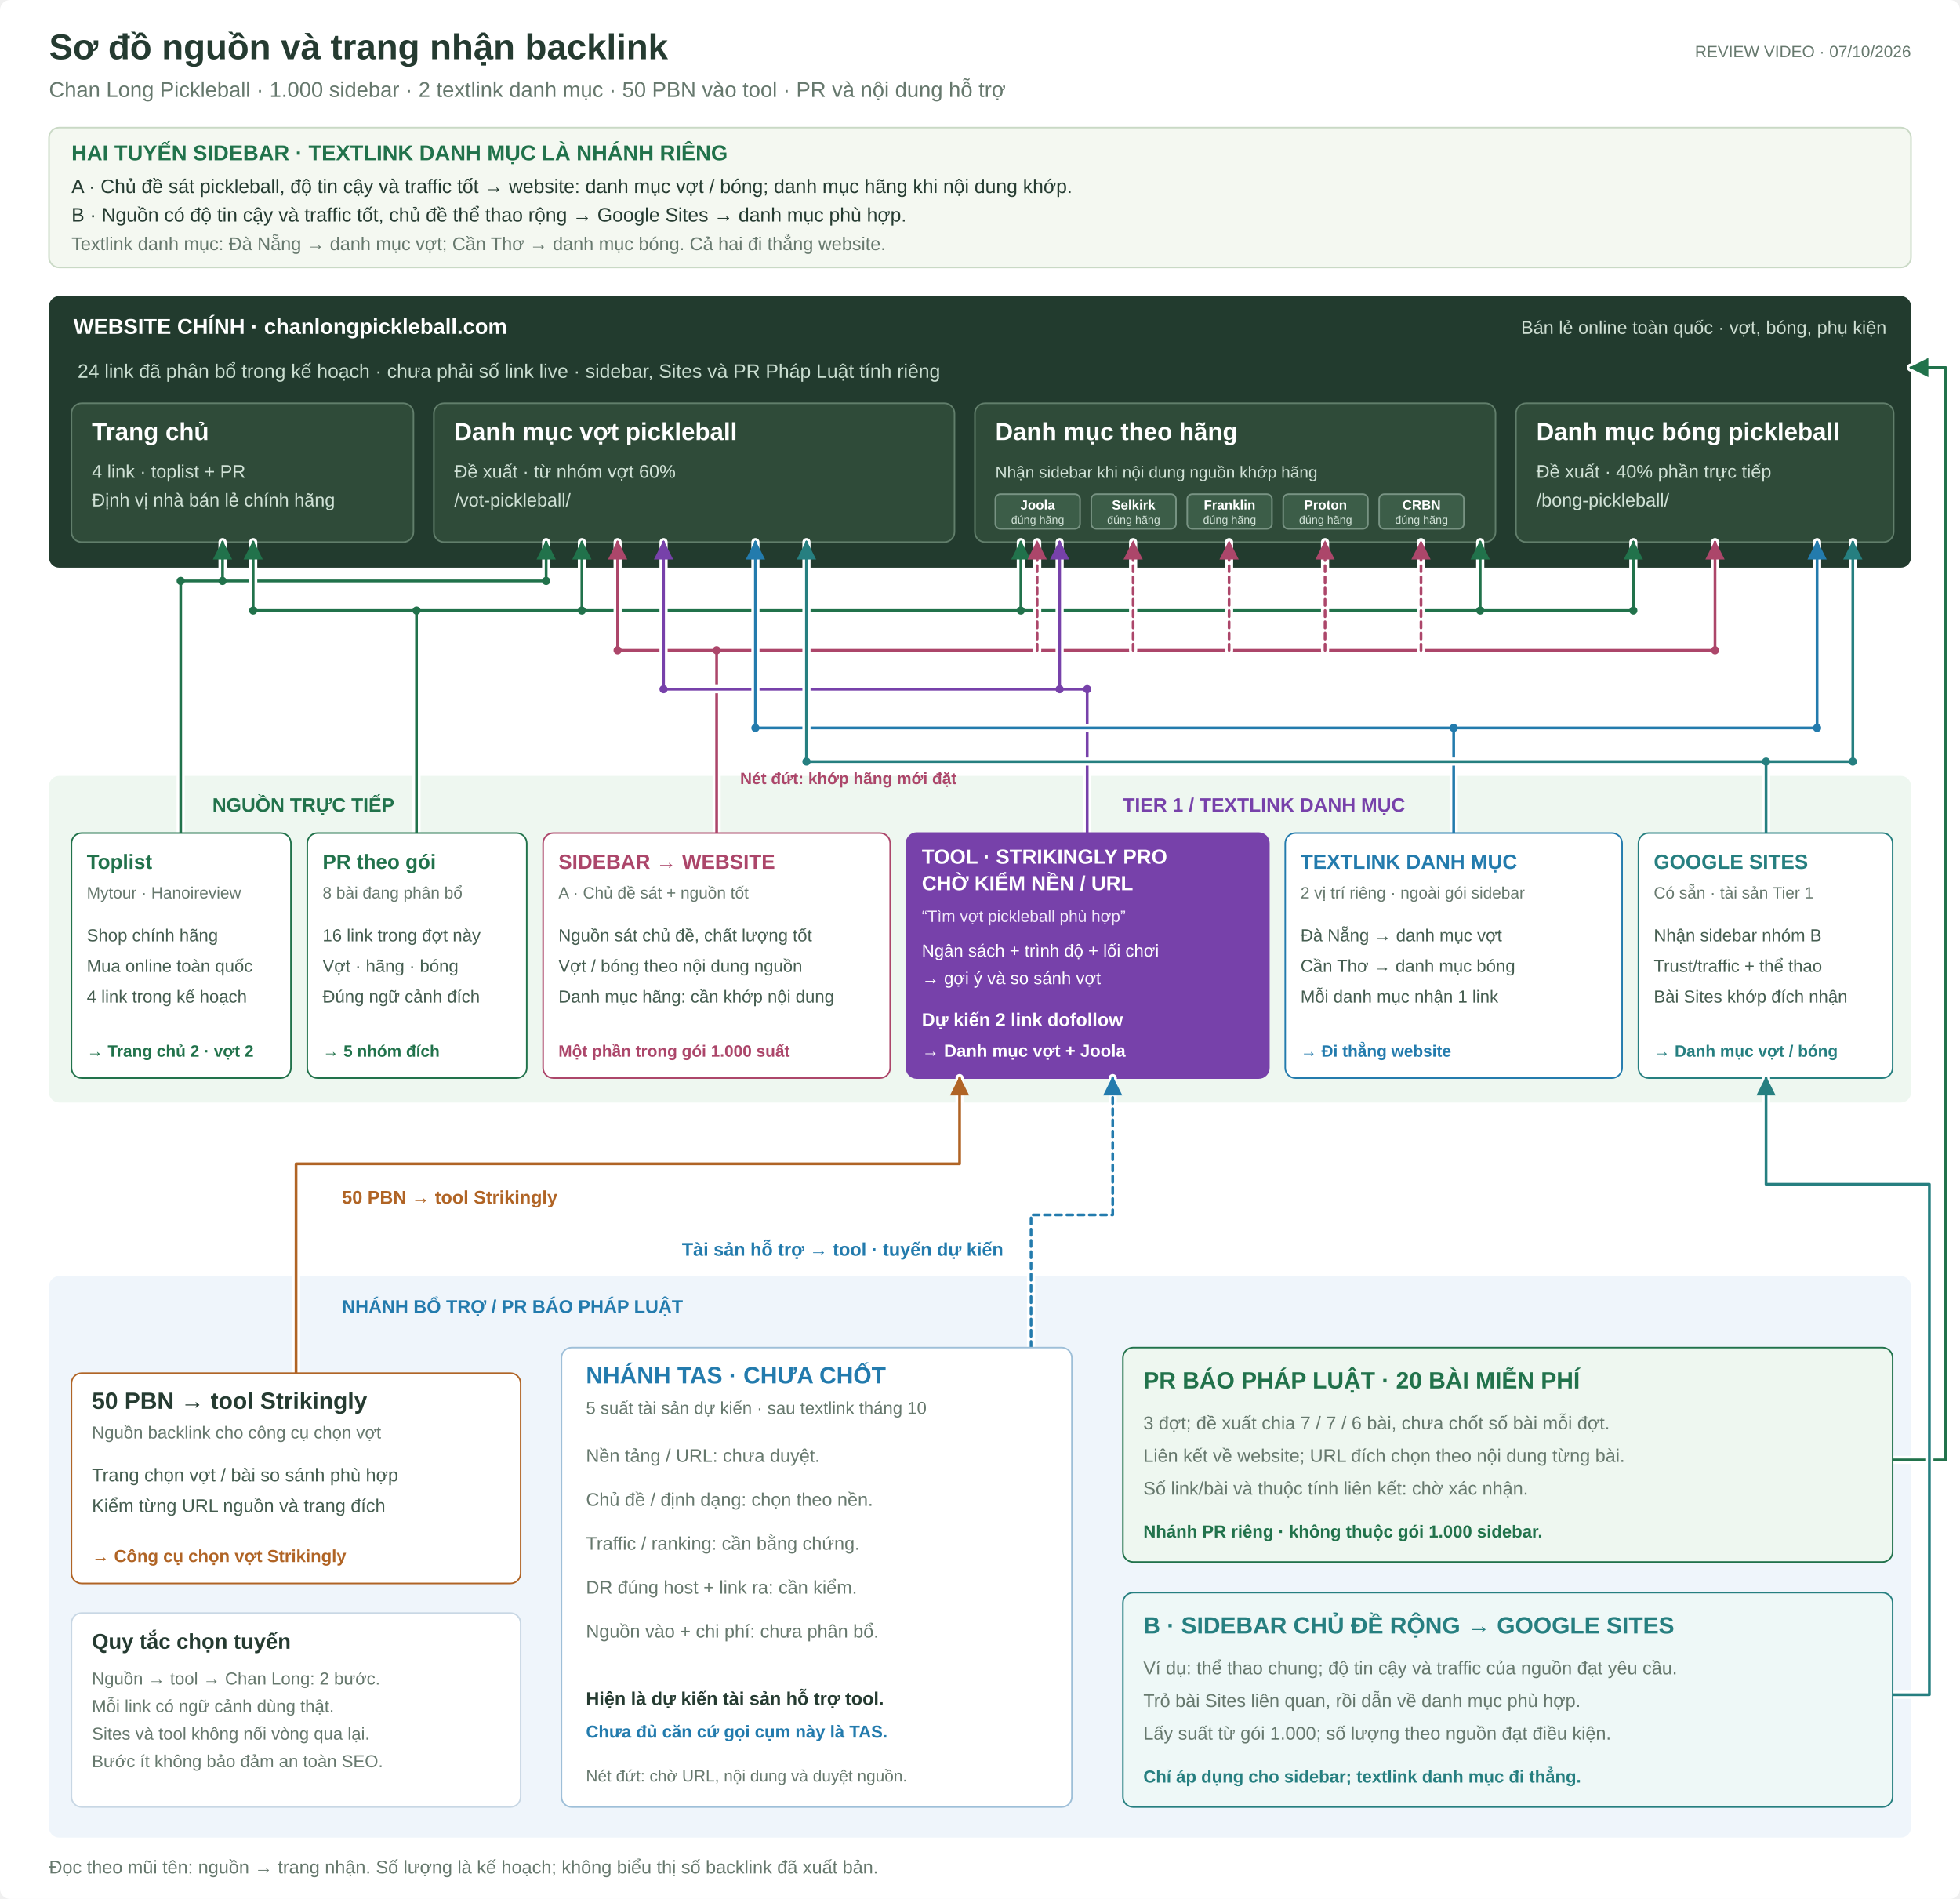
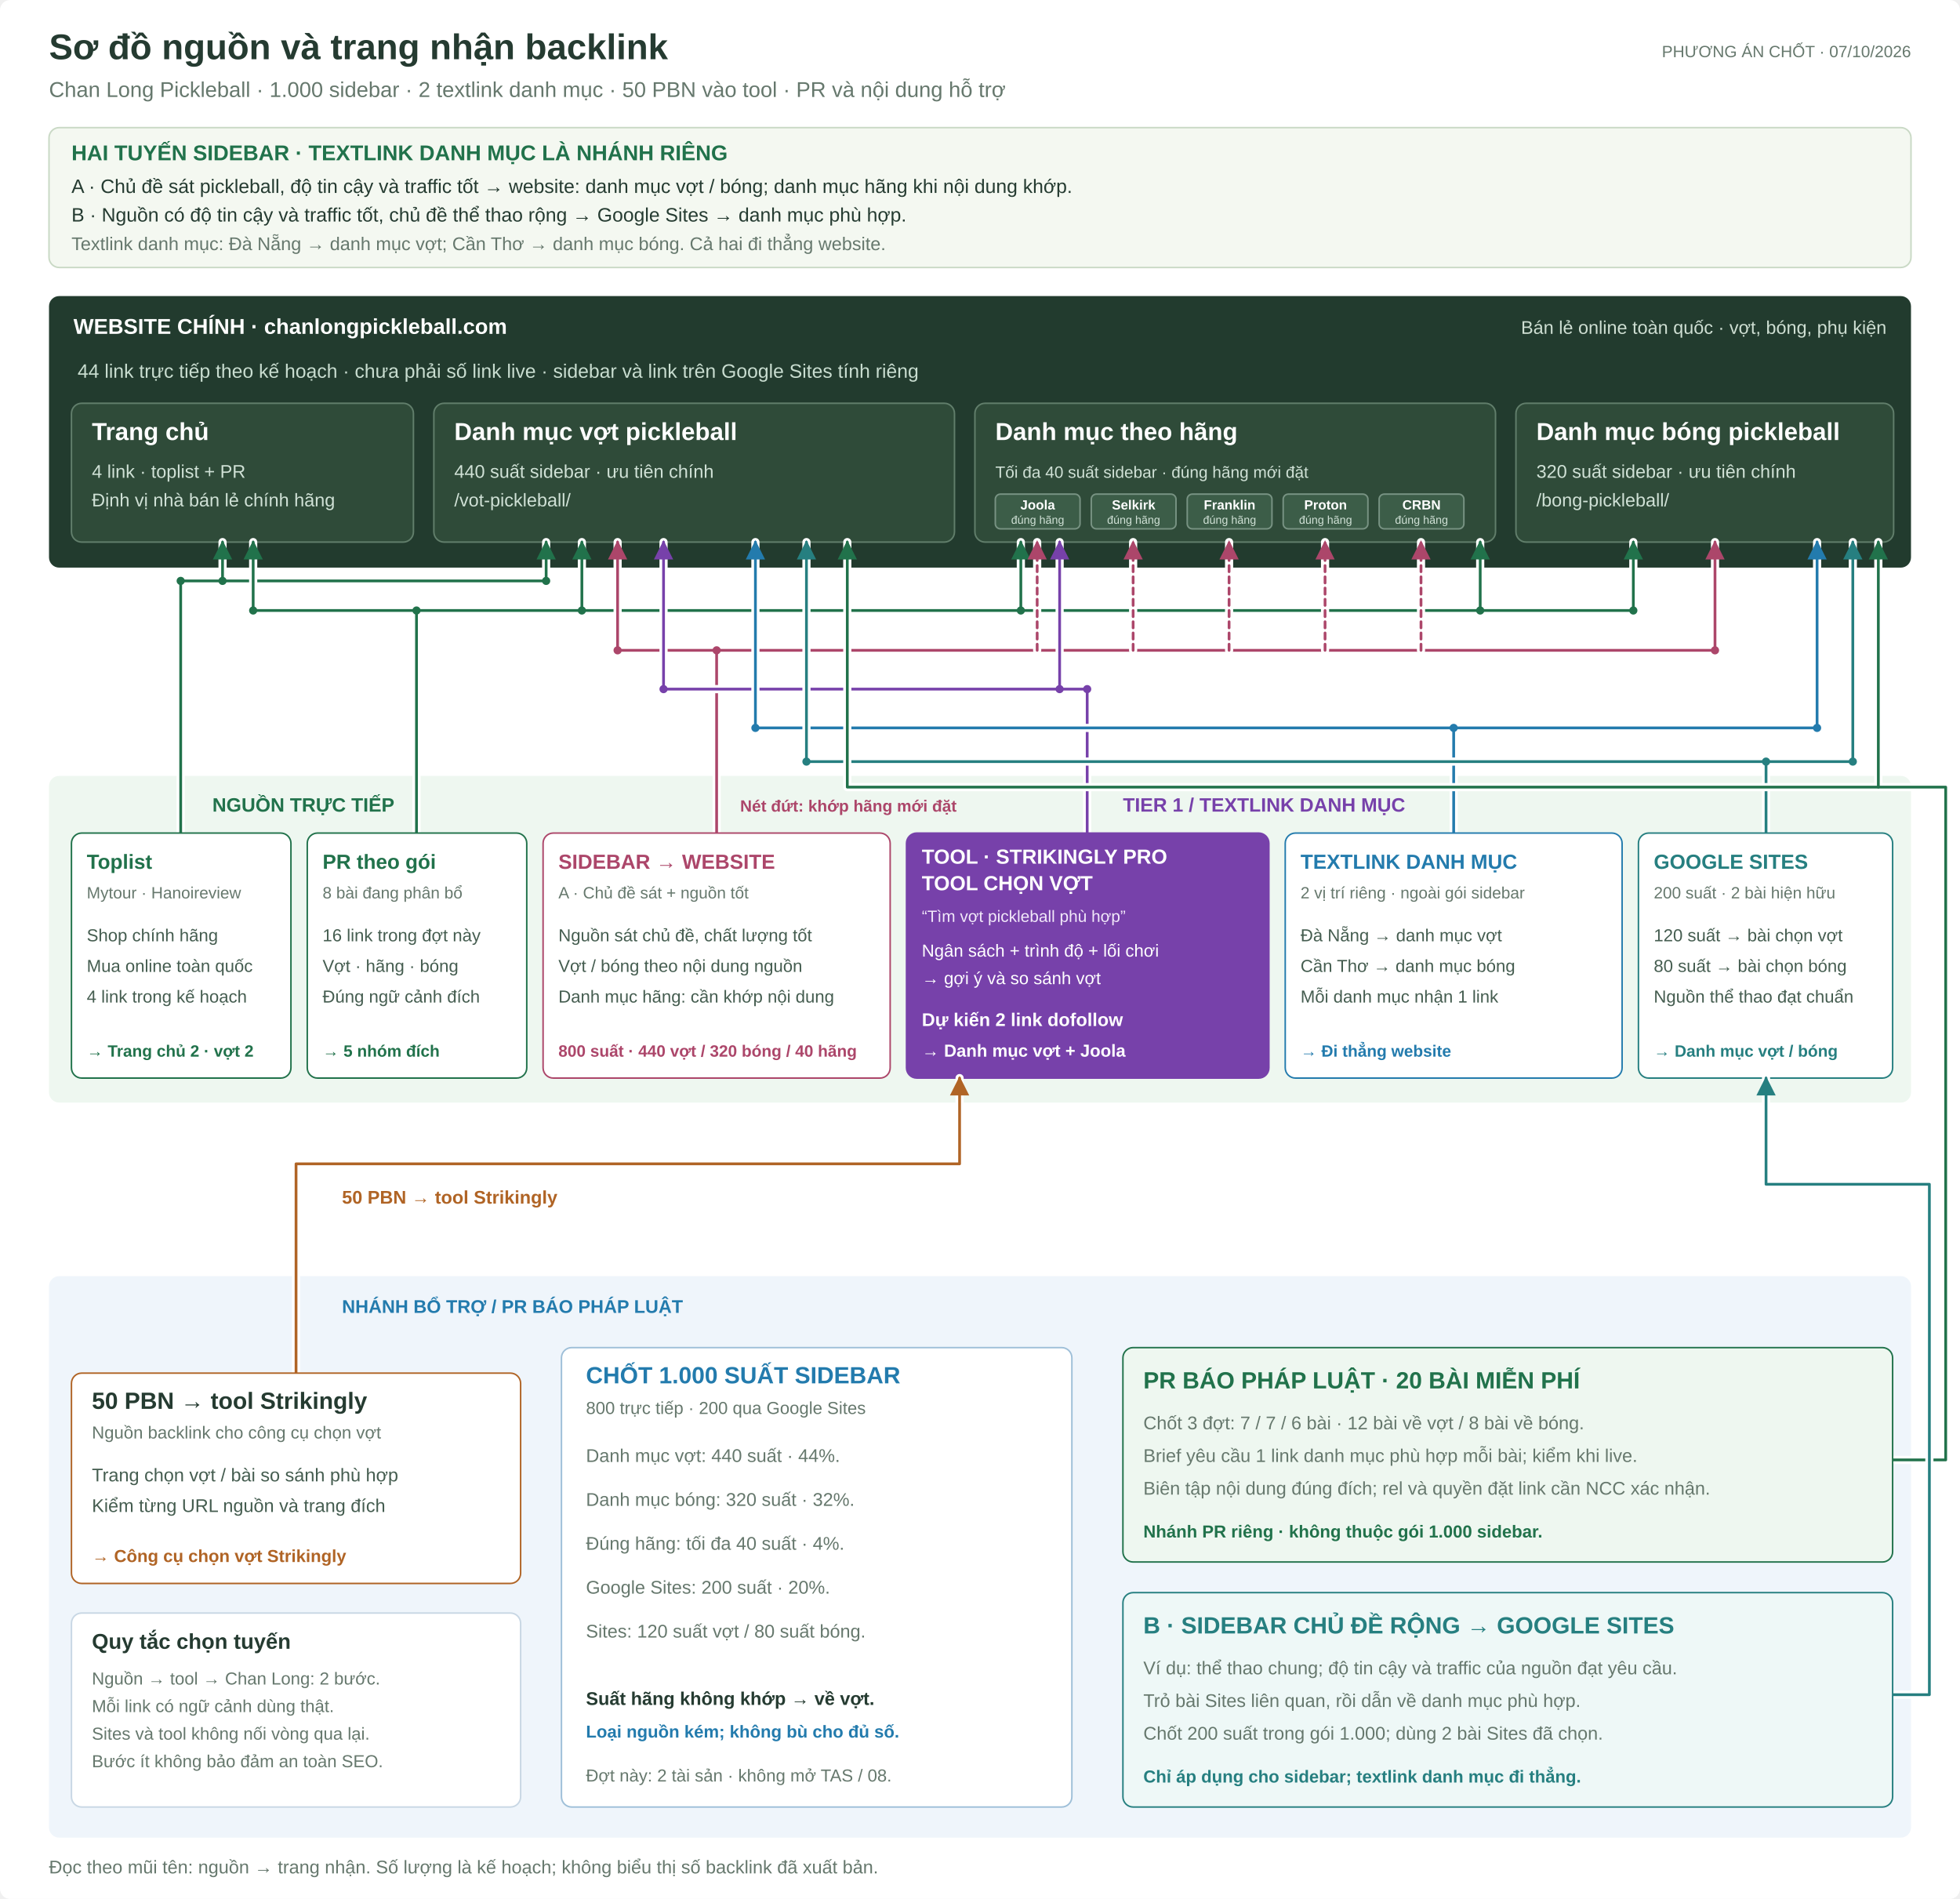
<svg xmlns="http://www.w3.org/2000/svg" width="1920" height="1860" viewBox="0 0 1920 1860" role="img" aria-labelledby="title desc">
  <defs>
    <marker id="green" viewBox="0 0 10 10" refX="9" refY="5" markerWidth="7" markerHeight="7" orient="auto">
      <path d="M0 0 L10 5 L0 10Z" fill="#21724b" />
    </marker>
    <marker id="blue" viewBox="0 0 10 10" refX="9" refY="5" markerWidth="7" markerHeight="7" orient="auto">
      <path d="M0 0 L10 5 L0 10Z" fill="#237bad" />
    </marker>
    <marker id="purple" viewBox="0 0 10 10" refX="9" refY="5" markerWidth="7" markerHeight="7" orient="auto">
      <path d="M0 0 L10 5 L0 10Z" fill="#7741aa" />
    </marker>
    <marker id="orange" viewBox="0 0 10 10" refX="9" refY="5" markerWidth="7" markerHeight="7" orient="auto">
      <path d="M0 0 L10 5 L0 10Z" fill="#b06425" />
    </marker>
    <marker id="textlink" viewBox="0 0 10 10" refX="9" refY="5" markerWidth="7" markerHeight="7" orient="auto">
      <path d="M0 0 L10 5 L0 10Z" fill="#ac466a" />
    </marker>
    <marker id="ink" viewBox="0 0 10 10" refX="9" refY="5" markerWidth="7" markerHeight="7" orient="auto">
      <path d="M0 0 L10 5 L0 10Z" fill="#253b31" />
    </marker>
    <marker id="muted" viewBox="0 0 10 10" refX="9" refY="5" markerWidth="7" markerHeight="7" orient="auto">
      <path d="M0 0 L10 5 L0 10Z" fill="#66786d" />
    </marker>
    <marker id="gray" viewBox="0 0 10 10" refX="9" refY="5" markerWidth="7" markerHeight="7" orient="auto">
      <path d="M0 0 L10 5 L0 10Z" fill="#9babba" />
    </marker>
    <marker id="sites" viewBox="0 0 10 10" refX="9" refY="5" markerWidth="7" markerHeight="7" orient="auto">
      <path d="M0 0 L10 5 L0 10Z" fill="#267f80" />
    </marker>
  </defs>
  <style>text{font-family:"Helvetica Neue",Arial,sans-serif}.edges{transition:opacity .15s}.edges.dim{opacity:.065}@media(prefers-reduced-motion:reduce){.edges{transition:none}}</style>
  <rect x="0" y="0" width="1920" height="1860" rx="10" fill="#fff" stroke="none" stroke-width="1.5" />
  <text x="48" y="58" fill="#253b31" font-size="35" font-weight="750" text-anchor="start">Sơ đồ nguồn và trang nhận backlink</text>
  <text x="48" y="95" fill="#66786d" font-size="21" font-weight="400" text-anchor="start">Chan Long Pickleball · 1.000 sidebar · 2 textlink danh mục · 50 PBN vào tool · PR và nội dung hỗ trợ</text>
-   <text x="1872" y="56" fill="#66786d" font-size="16" font-weight="400" text-anchor="end">REVIEW VIDEO · 07/10/2026</text>
+   <text x="1872" y="56" fill="#66786d" font-size="16" font-weight="400" text-anchor="end">PHƯƠNG ÁN CHỐT · 07/10/2026</text>
  <rect x="48" y="125" width="1824" height="137" rx="10" fill="#f4f8f1" stroke="#c9d9c5" stroke-width="1.5" />
  <text x="70" y="157" fill="#21724b" font-size="21" font-weight="700" text-anchor="start">HAI TUYẾN SIDEBAR · TEXTLINK DANH MỤC LÀ NHÁNH RIÊNG</text>
  <text x="70" y="189" fill="#253b31" font-size="19" font-weight="400" text-anchor="start">A · Chủ đề sát pickleball, độ tin cậy và traffic tốt → website: danh mục vợt / bóng; danh mục hãng khi nội dung khớp.</text>
  <text x="70" y="217" fill="#253b31" font-size="19" font-weight="400" text-anchor="start">B · Nguồn có độ tin cậy và traffic tốt, chủ đề thể thao rộng → Google Sites → danh mục phù hợp.</text>
  <text x="70" y="245" fill="#66786d" font-size="18" font-weight="400" text-anchor="start">Textlink danh mục: Đà Nẵng → danh mục vợt; Cần Thơ → danh mục bóng. Cả hai đi thẳng website.</text>
  <g transform="translate(0 60)">
    <rect x="48" y="230" width="1824" height="266" rx="10" fill="#223b2e" stroke="none" stroke-width="1.5" />
    <text x="72" y="267" fill="#fff" font-size="21" font-weight="700" text-anchor="start">WEBSITE CHÍNH · chanlongpickleball.com</text>
    <text x="1848" y="267" fill="#ceded2" font-size="18" font-weight="400" text-anchor="end">Bán lẻ online toàn quốc · vợt, bóng, phụ kiện</text>
-     <text x="76" y="310" fill="#c9ddd0" font-size="19" font-weight="400" text-anchor="start">24 link đã phân bổ trong kế hoạch · chưa phải số link live · sidebar, Sites và PR Pháp Luật tính riêng</text>
+     <text x="76" y="310" fill="#c9ddd0" font-size="19" font-weight="400" text-anchor="start">44 link trực tiếp theo kế hoạch · chưa phải số link live · sidebar và link trên Google Sites tính riêng</text>
    <rect x="70" y="335" width="335" height="136" rx="10" fill="#2f4b39" stroke="#617e6b" stroke-width="1.5" />
    <text x="90" y="371" fill="#fff" font-size="24" font-weight="650" text-anchor="start">Trang chủ</text>
    <text x="90" y="408" fill="#d0e1d6" font-size="18" font-weight="400" text-anchor="start">4 link · toplist + PR</text>
    <text x="90" y="436" fill="#d0e1d6" font-size="18" font-weight="400" text-anchor="start">Định vị nhà bán lẻ chính hãng</text>
    <rect x="425" y="335" width="510" height="136" rx="10" fill="#2f4b39" stroke="#617e6b" stroke-width="1.5" />
    <text x="445" y="371" fill="#fff" font-size="24" font-weight="650" text-anchor="start">Danh mục vợt pickleball</text>
-     <text x="445" y="408" fill="#d0e1d6" font-size="18" font-weight="400" text-anchor="start">Đề xuất · từ nhóm vợt 60%</text>
+     <text x="445" y="408" fill="#d0e1d6" font-size="18" font-weight="400" text-anchor="start">440 suất sidebar · ưu tiên chính</text>
    <text x="445" y="436" fill="#d0e1d6" font-size="18" font-weight="400" text-anchor="start">/vot-pickleball/</text>
    <rect x="955" y="335" width="510" height="136" rx="10" fill="#2f4b39" stroke="#617e6b" stroke-width="1.5" />
    <text x="975" y="371" fill="#fff" font-size="24" font-weight="650" text-anchor="start">Danh mục theo hãng</text>
-     <text x="975" y="408" fill="#d0e1d6" font-size="16" font-weight="400" text-anchor="start">Nhận sidebar khi nội dung nguồn khớp hãng</text>
+     <text x="975" y="408" fill="#d0e1d6" font-size="16" font-weight="400" text-anchor="start">Tối đa 40 suất sidebar · đúng hãng mới đặt</text>
    <rect x="975" y="424" width="83" height="34" rx="5" fill="#3c5d48" stroke="#789383" stroke-width="1.5" />
    <text x="1016.5" y="439" fill="#fff" font-size="13" font-weight="600" text-anchor="middle">Joola</text>
    <text x="1016.5" y="453" fill="#d0e1d6" font-size="11" font-weight="500" text-anchor="middle">đúng hãng</text>
    <rect x="1069" y="424" width="83" height="34" rx="5" fill="#3c5d48" stroke="#789383" stroke-width="1.5" />
    <text x="1110.5" y="439" fill="#fff" font-size="13" font-weight="600" text-anchor="middle">Selkirk</text>
    <text x="1110.5" y="453" fill="#d0e1d6" font-size="11" font-weight="500" text-anchor="middle">đúng hãng</text>
    <rect x="1163" y="424" width="83" height="34" rx="5" fill="#3c5d48" stroke="#789383" stroke-width="1.5" />
    <text x="1204.5" y="439" fill="#fff" font-size="13" font-weight="600" text-anchor="middle">Franklin</text>
    <text x="1204.5" y="453" fill="#d0e1d6" font-size="11" font-weight="500" text-anchor="middle">đúng hãng</text>
    <rect x="1257" y="424" width="83" height="34" rx="5" fill="#3c5d48" stroke="#789383" stroke-width="1.5" />
    <text x="1298.5" y="439" fill="#fff" font-size="13" font-weight="600" text-anchor="middle">Proton</text>
    <text x="1298.5" y="453" fill="#d0e1d6" font-size="11" font-weight="500" text-anchor="middle">đúng hãng</text>
    <rect x="1351" y="424" width="83" height="34" rx="5" fill="#3c5d48" stroke="#789383" stroke-width="1.5" />
    <text x="1392.5" y="439" fill="#fff" font-size="13" font-weight="600" text-anchor="middle">CRBN</text>
    <text x="1392.5" y="453" fill="#d0e1d6" font-size="11" font-weight="500" text-anchor="middle">đúng hãng</text>
    <rect x="1485" y="335" width="370" height="136" rx="10" fill="#2f4b39" stroke="#617e6b" stroke-width="1.5" />
    <text x="1505" y="371" fill="#fff" font-size="24" font-weight="650" text-anchor="start">Danh mục bóng pickleball</text>
-     <text x="1505" y="408" fill="#d0e1d6" font-size="18" font-weight="400" text-anchor="start">Đề xuất · 40% phần trực tiếp</text>
+     <text x="1505" y="408" fill="#d0e1d6" font-size="18" font-weight="400" text-anchor="start">320 suất sidebar · ưu tiên chính</text>
    <text x="1505" y="436" fill="#d0e1d6" font-size="18" font-weight="400" text-anchor="start">/bong-pickleball/</text>
    <rect x="48" y="700" width="1824" height="320" rx="10" fill="#eef7f0" stroke="none" stroke-width="1.5" />
    <text x="208" y="735" fill="#21724b" font-size="19" font-weight="700" text-anchor="start">NGUỒN TRỰC TIẾP</text>
    <text x="1100" y="735" fill="#7741aa" font-size="19" font-weight="700" text-anchor="start">TIER 1 / TEXTLINK DANH MỤC</text>
    <g class="edges" data-edge="toplist" fill="none" stroke-linecap="round" stroke-linejoin="round">
      <path d="M177 756 V509" stroke="#fff" stroke-width="8" />
      <path d="M177 509 H535" stroke="#fff" stroke-width="8" />
      <path d="M218 509 V471" stroke="#fff" stroke-width="8" />
      <path d="M535 509 V471" stroke="#fff" stroke-width="8" />
      <path d="M177 756 V509" stroke="#21724b" stroke-width="2.7" />
      <path d="M177 509 H535" stroke="#21724b" stroke-width="2.7" />
      <path d="M218 509 V471" stroke="#21724b" stroke-width="2.7" marker-end="url(#green)" />
      <path d="M535 509 V471" stroke="#21724b" stroke-width="2.7" marker-end="url(#green)" />
    </g>
    <g class="edges" data-edge="toplist">
      <circle cx="177" cy="509" r="4" fill="#21724b" />
      <circle cx="218" cy="509" r="4" fill="#21724b" />
      <circle cx="535" cy="509" r="4" fill="#21724b" />
    </g>
    <g class="edges" data-edge="pr" fill="none" stroke-linecap="round" stroke-linejoin="round">
      <path d="M408 756 V538" stroke="#fff" stroke-width="8" />
      <path d="M248 538 H1600" stroke="#fff" stroke-width="8" />
      <path d="M248 538 V471" stroke="#fff" stroke-width="8" />
      <path d="M570 538 V471" stroke="#fff" stroke-width="8" />
      <path d="M1000 538 V471" stroke="#fff" stroke-width="8" />
      <path d="M1450 538 V471" stroke="#fff" stroke-width="8" />
      <path d="M1600 538 V471" stroke="#fff" stroke-width="8" />
      <path d="M408 756 V538" stroke="#21724b" stroke-width="2.7" />
      <path d="M248 538 H1600" stroke="#21724b" stroke-width="2.7" />
      <path d="M248 538 V471" stroke="#21724b" stroke-width="2.7" marker-end="url(#green)" />
      <path d="M570 538 V471" stroke="#21724b" stroke-width="2.7" marker-end="url(#green)" />
      <path d="M1000 538 V471" stroke="#21724b" stroke-width="2.7" marker-end="url(#green)" />
      <path d="M1450 538 V471" stroke="#21724b" stroke-width="2.7" marker-end="url(#green)" />
      <path d="M1600 538 V471" stroke="#21724b" stroke-width="2.7" marker-end="url(#green)" />
    </g>
    <g class="edges" data-edge="pr">
      <circle cx="1600" cy="538" r="4" fill="#21724b" />
      <circle cx="408" cy="538" r="4" fill="#21724b" />
      <circle cx="1000" cy="538" r="4" fill="#21724b" />
      <circle cx="1450" cy="538" r="4" fill="#21724b" />
      <circle cx="248" cy="538" r="4" fill="#21724b" />
      <circle cx="570" cy="538" r="4" fill="#21724b" />
    </g>
    <g class="edges" data-edge="sidebar-theme" fill="none" stroke-linecap="round" stroke-linejoin="round">
      <path d="M702 756 V577" stroke="#fff" stroke-width="8" />
      <path d="M605 577 H1680" stroke="#fff" stroke-width="8" />
      <path d="M605 577 V471" stroke="#fff" stroke-width="8" />
      <path d="M1680 577 V471" stroke="#fff" stroke-width="8" />
      <path d="M702 756 V577" stroke="#ac466a" stroke-width="2.7" />
      <path d="M605 577 H1680" stroke="#ac466a" stroke-width="2.7" />
      <path d="M605 577 V471" stroke="#ac466a" stroke-width="2.7" marker-end="url(#textlink)" />
      <path d="M1680 577 V471" stroke="#ac466a" stroke-width="2.7" marker-end="url(#textlink)" />
    </g>
    <g class="edges" data-edge="sidebar-theme">
      <circle cx="1680" cy="577" r="4" fill="#ac466a" />
      <circle cx="605" cy="577" r="4" fill="#ac466a" />
      <circle cx="702" cy="577" r="4" fill="#ac466a" />
    </g>
    <g class="edges" data-edge="sidebar-brand" fill="none" stroke-linecap="round" stroke-linejoin="round">
      <path d="M1016 577 V471" stroke="#fff" stroke-width="8" />
      <path d="M1110 577 V471" stroke="#fff" stroke-width="8" />
      <path d="M1204 577 V471" stroke="#fff" stroke-width="8" />
      <path d="M1298 577 V471" stroke="#fff" stroke-width="8" />
      <path d="M1392 577 V471" stroke="#fff" stroke-width="8" />
      <path d="M1016 577 V471" stroke="#ac466a" stroke-width="2.7" stroke-dasharray="6 5" marker-end="url(#textlink)" />
      <path d="M1110 577 V471" stroke="#ac466a" stroke-width="2.7" stroke-dasharray="6 5" marker-end="url(#textlink)" />
      <path d="M1204 577 V471" stroke="#ac466a" stroke-width="2.7" stroke-dasharray="6 5" marker-end="url(#textlink)" />
      <path d="M1298 577 V471" stroke="#ac466a" stroke-width="2.7" stroke-dasharray="6 5" marker-end="url(#textlink)" />
      <path d="M1392 577 V471" stroke="#ac466a" stroke-width="2.7" stroke-dasharray="6 5" marker-end="url(#textlink)" />
    </g>
-     <text x="725" y="708" fill="#ac466a" font-size="16" font-weight="650" text-anchor="start">Nét đứt: khớp hãng mới đặt</text>
+     <text x="725" y="735" fill="#ac466a" font-size="16" font-weight="650" text-anchor="start">Nét đứt: khớp hãng mới đặt</text>
    <g class="edges" data-edge="minisite" fill="none" stroke-linecap="round" stroke-linejoin="round">
      <path d="M1065 756 V615" stroke="#fff" stroke-width="8" />
      <path d="M650 615 H1065" stroke="#fff" stroke-width="8" />
      <path d="M650 615 V471" stroke="#fff" stroke-width="8" />
      <path d="M1038 615 V471" stroke="#fff" stroke-width="8" />
      <path d="M1065 756 V615" stroke="#7741aa" stroke-width="2.7" />
      <path d="M650 615 H1065" stroke="#7741aa" stroke-width="2.7" />
      <path d="M650 615 V471" stroke="#7741aa" stroke-width="2.7" marker-end="url(#purple)" />
      <path d="M1038 615 V471" stroke="#7741aa" stroke-width="2.7" marker-end="url(#purple)" />
    </g>
    <g class="edges" data-edge="minisite">
      <circle cx="1065" cy="615" r="4" fill="#7741aa" />
      <circle cx="650" cy="615" r="4" fill="#7741aa" />
      <circle cx="1038" cy="615" r="4" fill="#7741aa" />
    </g>
    <g class="edges" data-edge="category" fill="none" stroke-linecap="round" stroke-linejoin="round">
      <path d="M1424 756 V653" stroke="#fff" stroke-width="8" />
      <path d="M740 653 H1780" stroke="#fff" stroke-width="8" />
      <path d="M740 653 V471" stroke="#fff" stroke-width="8" />
      <path d="M1780 653 V471" stroke="#fff" stroke-width="8" />
      <path d="M1424 756 V653" stroke="#237bad" stroke-width="2.7" />
      <path d="M740 653 H1780" stroke="#237bad" stroke-width="2.7" />
      <path d="M740 653 V471" stroke="#237bad" stroke-width="2.7" marker-end="url(#blue)" />
      <path d="M1780 653 V471" stroke="#237bad" stroke-width="2.7" marker-end="url(#blue)" />
    </g>
    <g class="edges" data-edge="category">
      <circle cx="1424" cy="653" r="4" fill="#237bad" />
      <circle cx="740" cy="653" r="4" fill="#237bad" />
      <circle cx="1780" cy="653" r="4" fill="#237bad" />
    </g>
    <g class="edges" data-edge="sites" fill="none" stroke-linecap="round" stroke-linejoin="round">
      <path d="M1730 756 V686" stroke="#fff" stroke-width="8" />
      <path d="M790 686 H1815" stroke="#fff" stroke-width="8" />
      <path d="M790 686 V471" stroke="#fff" stroke-width="8" />
      <path d="M1815 686 V471" stroke="#fff" stroke-width="8" />
      <path d="M1730 756 V686" stroke="#267f80" stroke-width="2.7" />
      <path d="M790 686 H1815" stroke="#267f80" stroke-width="2.7" />
      <path d="M790 686 V471" stroke="#267f80" stroke-width="2.7" marker-end="url(#sites)" />
      <path d="M1815 686 V471" stroke="#267f80" stroke-width="2.7" marker-end="url(#sites)" />
    </g>
    <g class="edges" data-edge="sites">
      <circle cx="1730" cy="686" r="4" fill="#267f80" />
      <circle cx="790" cy="686" r="4" fill="#267f80" />
      <circle cx="1815" cy="686" r="4" fill="#267f80" />
    </g>
    <rect x="70" y="756" width="215" height="240" rx="10" fill="#fff" stroke="#21724b" stroke-width="1.5" />
    <text x="85" y="791" fill="#21724b" font-size="20" font-weight="700" text-anchor="start">Toplist</text>
    <text x="85" y="820" fill="#66786d" font-size="16" font-weight="400" text-anchor="start">Mytour · Hanoireview</text>
    <text x="85" y="862" fill="#455d50" font-size="17" font-weight="400" text-anchor="start">Shop chính hãng</text>
    <text x="85" y="892" fill="#455d50" font-size="17" font-weight="400" text-anchor="start">Mua online toàn quốc</text>
    <text x="85" y="922" fill="#455d50" font-size="17" font-weight="400" text-anchor="start">4 link trong kế hoạch</text>
    <text x="85" y="975" fill="#21724b" font-size="16" font-weight="650" text-anchor="start">→ Trang chủ 2 · vợt 2</text>
    <rect x="301" y="756" width="215" height="240" rx="10" fill="#fff" stroke="#21724b" stroke-width="1.5" />
    <text x="316" y="791" fill="#21724b" font-size="20" font-weight="700" text-anchor="start">PR theo gói</text>
    <text x="316" y="820" fill="#66786d" font-size="16" font-weight="400" text-anchor="start">8 bài đang phân bổ</text>
    <text x="316" y="862" fill="#455d50" font-size="17" font-weight="400" text-anchor="start">16 link trong đợt này</text>
    <text x="316" y="892" fill="#455d50" font-size="17" font-weight="400" text-anchor="start">Vợt · hãng · bóng</text>
    <text x="316" y="922" fill="#455d50" font-size="17" font-weight="400" text-anchor="start">Đúng ngữ cảnh đích</text>
    <text x="316" y="975" fill="#21724b" font-size="16" font-weight="650" text-anchor="start">→ 5 nhóm đích</text>
    <rect x="532" y="756" width="340" height="240" rx="10" fill="#fff" stroke="#ac466a" stroke-width="1.5" />
    <text x="547" y="791" fill="#ac466a" font-size="20" font-weight="700" text-anchor="start">SIDEBAR → WEBSITE</text>
    <text x="547" y="820" fill="#66786d" font-size="16" font-weight="400" text-anchor="start">A · Chủ đề sát + nguồn tốt</text>
    <text x="547" y="862" fill="#455d50" font-size="17" font-weight="400" text-anchor="start">Nguồn sát chủ đề, chất lượng tốt</text>
    <text x="547" y="892" fill="#455d50" font-size="17" font-weight="400" text-anchor="start">Vợt / bóng theo nội dung nguồn</text>
    <text x="547" y="922" fill="#455d50" font-size="17" font-weight="400" text-anchor="start">Danh mục hãng: cần khớp nội dung</text>
-     <text x="547" y="975" fill="#ac466a" font-size="16" font-weight="650" text-anchor="start">Một phần trong gói 1.000 suất</text>
+     <text x="547" y="975" fill="#ac466a" font-size="16" font-weight="650" text-anchor="start">800 suất · 440 vợt / 320 bóng / 40 hãng</text>
    <rect x="888" y="756" width="355" height="240" rx="10" fill="#7741aa" stroke="#7741aa" stroke-width="1.5" />
    <text x="903" y="786" fill="#fff" font-size="20" font-weight="700" text-anchor="start">TOOL · STRIKINGLY PRO</text>
-     <text x="903" y="812" fill="#fff" font-size="20" font-weight="700" text-anchor="start">CHỜ KIỂM NỀN / URL</text>
+     <text x="903" y="812" fill="#fff" font-size="20" font-weight="700" text-anchor="start">TOOL CHỌN VỢT</text>
    <text x="903" y="843" fill="#f2e9fa" font-size="16" font-weight="400" text-anchor="start">“Tìm vợt pickleball phù hợp”</text>
    <text x="903" y="877" fill="#fff" font-size="17" font-weight="400" text-anchor="start">Ngân sách + trình độ + lối chơi</text>
    <text x="903" y="904" fill="#fff" font-size="17" font-weight="400" text-anchor="start">→ gợi ý và so sánh vợt</text>
    <text x="903" y="945" fill="#fff" font-size="18" font-weight="700" text-anchor="start">Dự kiến 2 link dofollow</text>
    <text x="903" y="975" fill="#fff" font-size="17" font-weight="650" text-anchor="start">→ Danh mục vợt + Joola</text>
    <rect x="1259" y="756" width="330" height="240" rx="10" fill="#fff" stroke="#237bad" stroke-width="1.5" />
    <text x="1274" y="791" fill="#237bad" font-size="20" font-weight="700" text-anchor="start">TEXTLINK DANH MỤC</text>
    <text x="1274" y="820" fill="#66786d" font-size="16" font-weight="400" text-anchor="start">2 vị trí riêng · ngoài gói sidebar</text>
    <text x="1274" y="862" fill="#455d50" font-size="17" font-weight="400" text-anchor="start">Đà Nẵng → danh mục vợt</text>
    <text x="1274" y="892" fill="#455d50" font-size="17" font-weight="400" text-anchor="start">Cần Thơ → danh mục bóng</text>
    <text x="1274" y="922" fill="#455d50" font-size="17" font-weight="400" text-anchor="start">Mỗi danh mục nhận 1 link</text>
    <text x="1274" y="975" fill="#237bad" font-size="16" font-weight="650" text-anchor="start">→ Đi thẳng website</text>
    <rect x="1605" y="756" width="249" height="240" rx="10" fill="#fff" stroke="#267f80" stroke-width="1.5" />
    <text x="1620" y="791" fill="#267f80" font-size="20" font-weight="700" text-anchor="start">GOOGLE SITES</text>
-     <text x="1620" y="820" fill="#66786d" font-size="16" font-weight="400" text-anchor="start">Có sẵn · tài sản Tier 1</text>
-     <text x="1620" y="862" fill="#455d50" font-size="17" font-weight="400" text-anchor="start">Nhận sidebar nhóm B</text>
-     <text x="1620" y="892" fill="#455d50" font-size="17" font-weight="400" text-anchor="start">Trust/traffic + thể thao</text>
-     <text x="1620" y="922" fill="#455d50" font-size="17" font-weight="400" text-anchor="start">Bài Sites khớp đích nhận</text>
+     <text x="1620" y="820" fill="#66786d" font-size="16" font-weight="400" text-anchor="start">200 suất · 2 bài hiện hữu</text>
+     <text x="1620" y="862" fill="#455d50" font-size="17" font-weight="400" text-anchor="start">120 suất → bài chọn vợt</text>
+     <text x="1620" y="892" fill="#455d50" font-size="17" font-weight="400" text-anchor="start">80 suất → bài chọn bóng</text>
+     <text x="1620" y="922" fill="#455d50" font-size="17" font-weight="400" text-anchor="start">Nguồn thể thao đạt chuẩn</text>
    <text x="1620" y="975" fill="#267f80" font-size="16" font-weight="650" text-anchor="start">→ Danh mục vợt / bóng</text>
    <rect x="48" y="1190" width="1824" height="550" rx="10" fill="#eff5fb" stroke="none" stroke-width="1.5" />
    <text x="335" y="1226" fill="#237bad" font-size="18" font-weight="700" text-anchor="start">NHÁNH BỔ TRỢ / PR BÁO PHÁP LUẬT</text>
    <g class="edges" data-edge="pbn" fill="none" stroke-linecap="round" stroke-linejoin="round">
      <path d="M290 1285 V1080 H940 V996" stroke="#fff" stroke-width="8" />
      <path d="M290 1285 V1080 H940 V996" stroke="#b06425" stroke-width="2.7" marker-end="url(#orange)" />
    </g>
-     <g class="edges" data-edge="tas" fill="none" stroke-linecap="round" stroke-linejoin="round">
-       <path d="M1010 1370 V1130 H1090 V996" stroke="#fff" stroke-width="8" />
-       <path d="M1010 1370 V1130 H1090 V996" stroke="#237bad" stroke-width="2.7" stroke-dasharray="6 5" marker-end="url(#blue)" />
-     </g>
    <text x="335" y="1119" fill="#b06425" font-size="18" font-weight="650" text-anchor="start">50 PBN → tool Strikingly</text>
-     <text x="668" y="1170" fill="#237bad" font-size="18" font-weight="650" text-anchor="start">Tài sản hỗ trợ → tool · tuyến dự kiến</text>
    <rect x="70" y="1285" width="440" height="206" rx="10" fill="#fff" stroke="#b06425" stroke-width="1.5" />
    <text x="90" y="1320" fill="#253b31" font-size="23" font-weight="700" text-anchor="start">50 PBN → tool Strikingly</text>
    <text x="90" y="1349" fill="#66786d" font-size="17" font-weight="400" text-anchor="start">Nguồn backlink cho công cụ chọn vợt</text>
    <text x="90" y="1391" fill="#455d50" font-size="18" font-weight="400" text-anchor="start">Trang chọn vợt / bài so sánh phù hợp</text>
    <text x="90" y="1421" fill="#455d50" font-size="18" font-weight="400" text-anchor="start">Kiểm từng URL nguồn và trang đích</text>
    <text x="90" y="1470" fill="#b06425" font-size="17" font-weight="650" text-anchor="start">→ Công cụ chọn vợt Strikingly</text>
    <rect x="70" y="1520" width="440" height="190" rx="10" fill="#fff" stroke="#c8d7e4" stroke-width="1.5" />
    <text x="90" y="1555" fill="#253b31" font-size="21" font-weight="650" text-anchor="start">Quy tắc chọn tuyến</text>
    <text x="90" y="1590" fill="#66786d" font-size="17" font-weight="400" text-anchor="start">Nguồn → tool → Chan Long: 2 bước.</text>
    <text x="90" y="1617" fill="#66786d" font-size="17" font-weight="400" text-anchor="start">Mỗi link có ngữ cảnh dùng thật.</text>
    <text x="90" y="1644" fill="#66786d" font-size="17" font-weight="400" text-anchor="start">Sites và tool không nối vòng qua lại.</text>
    <text x="90" y="1671" fill="#66786d" font-size="17" font-weight="400" text-anchor="start">Bước ít không bảo đảm an toàn SEO.</text>
    <rect x="550" y="1260" width="500" height="450" rx="10" fill="#fff" stroke="#9ebfd8" stroke-width="1.5" />
-     <text x="574" y="1295" fill="#237bad" font-size="23" font-weight="700" text-anchor="start">NHÁNH TAS · CHƯA CHỐT</text>
-     <text x="574" y="1325" fill="#66786d" font-size="17" font-weight="400" text-anchor="start">5 suất tài sản dự kiến · sau textlink tháng 10</text>
-     <text x="574" y="1372" fill="#66786d" font-size="18" font-weight="400" text-anchor="start">Nền tảng / URL: chưa duyệt.</text>
-     <text x="574" y="1415" fill="#66786d" font-size="18" font-weight="400" text-anchor="start">Chủ đề / định dạng: chọn theo nền.</text>
-     <text x="574" y="1458" fill="#66786d" font-size="18" font-weight="400" text-anchor="start">Traffic / ranking: cần bằng chứng.</text>
-     <text x="574" y="1501" fill="#66786d" font-size="18" font-weight="400" text-anchor="start">DR đúng host + link ra: cần kiểm.</text>
-     <text x="574" y="1544" fill="#66786d" font-size="18" font-weight="400" text-anchor="start">Nguồn vào + chi phí: chưa phân bổ.</text>
-     <text x="574" y="1610" fill="#253b31" font-size="18" font-weight="600" text-anchor="start">Hiện là dự kiến tài sản hỗ trợ tool.</text>
-     <text x="574" y="1642" fill="#237bad" font-size="17" font-weight="650" text-anchor="start">Chưa đủ căn cứ gọi cụm này là TAS.</text>
-     <text x="574" y="1685" fill="#66786d" font-size="16" font-weight="400" text-anchor="start">Nét đứt: chờ URL, nội dung và duyệt nguồn.</text>
+     <text x="574" y="1295" fill="#237bad" font-size="23" font-weight="700" text-anchor="start">CHỐT 1.000 SUẤT SIDEBAR</text>
+     <text x="574" y="1325" fill="#66786d" font-size="17" font-weight="400" text-anchor="start">800 trực tiếp · 200 qua Google Sites</text>
+     <text x="574" y="1372" fill="#66786d" font-size="18" font-weight="400" text-anchor="start">Danh mục vợt: 440 suất · 44%.</text>
+     <text x="574" y="1415" fill="#66786d" font-size="18" font-weight="400" text-anchor="start">Danh mục bóng: 320 suất · 32%.</text>
+     <text x="574" y="1458" fill="#66786d" font-size="18" font-weight="400" text-anchor="start">Đúng hãng: tối đa 40 suất · 4%.</text>
+     <text x="574" y="1501" fill="#66786d" font-size="18" font-weight="400" text-anchor="start">Google Sites: 200 suất · 20%.</text>
+     <text x="574" y="1544" fill="#66786d" font-size="18" font-weight="400" text-anchor="start">Sites: 120 suất vợt / 80 suất bóng.</text>
+     <text x="574" y="1610" fill="#253b31" font-size="18" font-weight="600" text-anchor="start">Suất hãng không khớp → về vợt.</text>
+     <text x="574" y="1642" fill="#237bad" font-size="17" font-weight="650" text-anchor="start">Loại nguồn kém; không bù cho đủ số.</text>
+     <text x="574" y="1685" fill="#66786d" font-size="17" font-weight="400" text-anchor="start">Đợt này: 2 tài sản · không mở TAS / 08.</text>
    <g class="edges" data-edge="pr-free" fill="none" stroke-linecap="round" stroke-linejoin="round">
-       <path d="M1854 1370 H1906 V300 H1872" stroke="#fff" stroke-width="8" />
-       <path d="M1854 1370 H1906 V300 H1872" stroke="#21724b" stroke-width="2.7" marker-end="url(#green)" />
+       <path d="M1854 1370 H1906 V711 H830 V471" stroke="#fff" stroke-width="8" />
+       <path d="M1840 711 V471" stroke="#fff" stroke-width="8" />
+       <path d="M1854 1370 H1906 V711 H830 V471" stroke="#21724b" stroke-width="2.7" marker-end="url(#green)" />
+       <path d="M1840 711 V471" stroke="#21724b" stroke-width="2.7" marker-end="url(#green)" />
    </g>
    <g class="edges" data-edge="sites" fill="none" stroke-linecap="round" stroke-linejoin="round">
      <path d="M1854 1600 H1890 V1100 H1730 V996" stroke="#fff" stroke-width="8" />
      <path d="M1854 1600 H1890 V1100 H1730 V996" stroke="#267f80" stroke-width="2.7" marker-end="url(#sites)" />
    </g>
    <rect x="1100" y="1260" width="754" height="210" rx="10" fill="#eef7f0" stroke="#21724b" stroke-width="1.5" />
    <text x="1120" y="1300" fill="#21724b" font-size="23" font-weight="700" text-anchor="start">PR BÁO PHÁP LUẬT · 20 BÀI MIỄN PHÍ</text>
-     <text x="1120" y="1340" fill="#66786d" font-size="18" font-weight="400" text-anchor="start">3 đợt; đề xuất chia 7 / 7 / 6 bài, chưa chốt số bài mỗi đợt.</text>
-     <text x="1120" y="1372" fill="#66786d" font-size="18" font-weight="400" text-anchor="start">Liên kết về website; URL đích chọn theo nội dung từng bài.</text>
-     <text x="1120" y="1404" fill="#66786d" font-size="18" font-weight="400" text-anchor="start">Số link/bài và thuộc tính liên kết: chờ xác nhận.</text>
+     <text x="1120" y="1340" fill="#66786d" font-size="18" font-weight="400" text-anchor="start">Chốt 3 đợt: 7 / 7 / 6 bài · 12 bài về vợt / 8 bài về bóng.</text>
+     <text x="1120" y="1372" fill="#66786d" font-size="18" font-weight="400" text-anchor="start">Brief yêu cầu 1 link danh mục phù hợp mỗi bài; kiểm khi live.</text>
+     <text x="1120" y="1404" fill="#66786d" font-size="18" font-weight="400" text-anchor="start">Biên tập nội dung đúng đích; rel và quyền đặt link cần NCC xác nhận.</text>
    <text x="1120" y="1446" fill="#21724b" font-size="17" font-weight="650" text-anchor="start">Nhánh PR riêng · không thuộc gói 1.000 sidebar.</text>
    <rect x="1100" y="1500" width="754" height="210" rx="10" fill="#eef8f7" stroke="#267f80" stroke-width="1.5" />
    <text x="1120" y="1540" fill="#267f80" font-size="23" font-weight="700" text-anchor="start">B · SIDEBAR CHỦ ĐỀ RỘNG → GOOGLE SITES</text>
    <text x="1120" y="1580" fill="#66786d" font-size="18" font-weight="400" text-anchor="start">Ví dụ: thể thao chung; độ tin cậy và traffic của nguồn đạt yêu cầu.</text>
    <text x="1120" y="1612" fill="#66786d" font-size="18" font-weight="400" text-anchor="start">Trỏ bài Sites liên quan, rồi dẫn về danh mục phù hợp.</text>
-     <text x="1120" y="1644" fill="#66786d" font-size="18" font-weight="400" text-anchor="start">Lấy suất từ gói 1.000; số lượng theo nguồn đạt điều kiện.</text>
+     <text x="1120" y="1644" fill="#66786d" font-size="18" font-weight="400" text-anchor="start">Chốt 200 suất trong gói 1.000; dùng 2 bài Sites đã chọn.</text>
    <text x="1120" y="1686" fill="#267f80" font-size="17" font-weight="650" text-anchor="start">Chỉ áp dụng cho sidebar; textlink danh mục đi thẳng.</text>
  </g>
  <text x="48" y="1835" fill="#66786d" font-size="18" font-weight="400" text-anchor="start">Đọc theo mũi tên: nguồn → trang nhận. Số lượng là kế hoạch; không biểu thị số backlink đã xuất bản.</text>
</svg>
